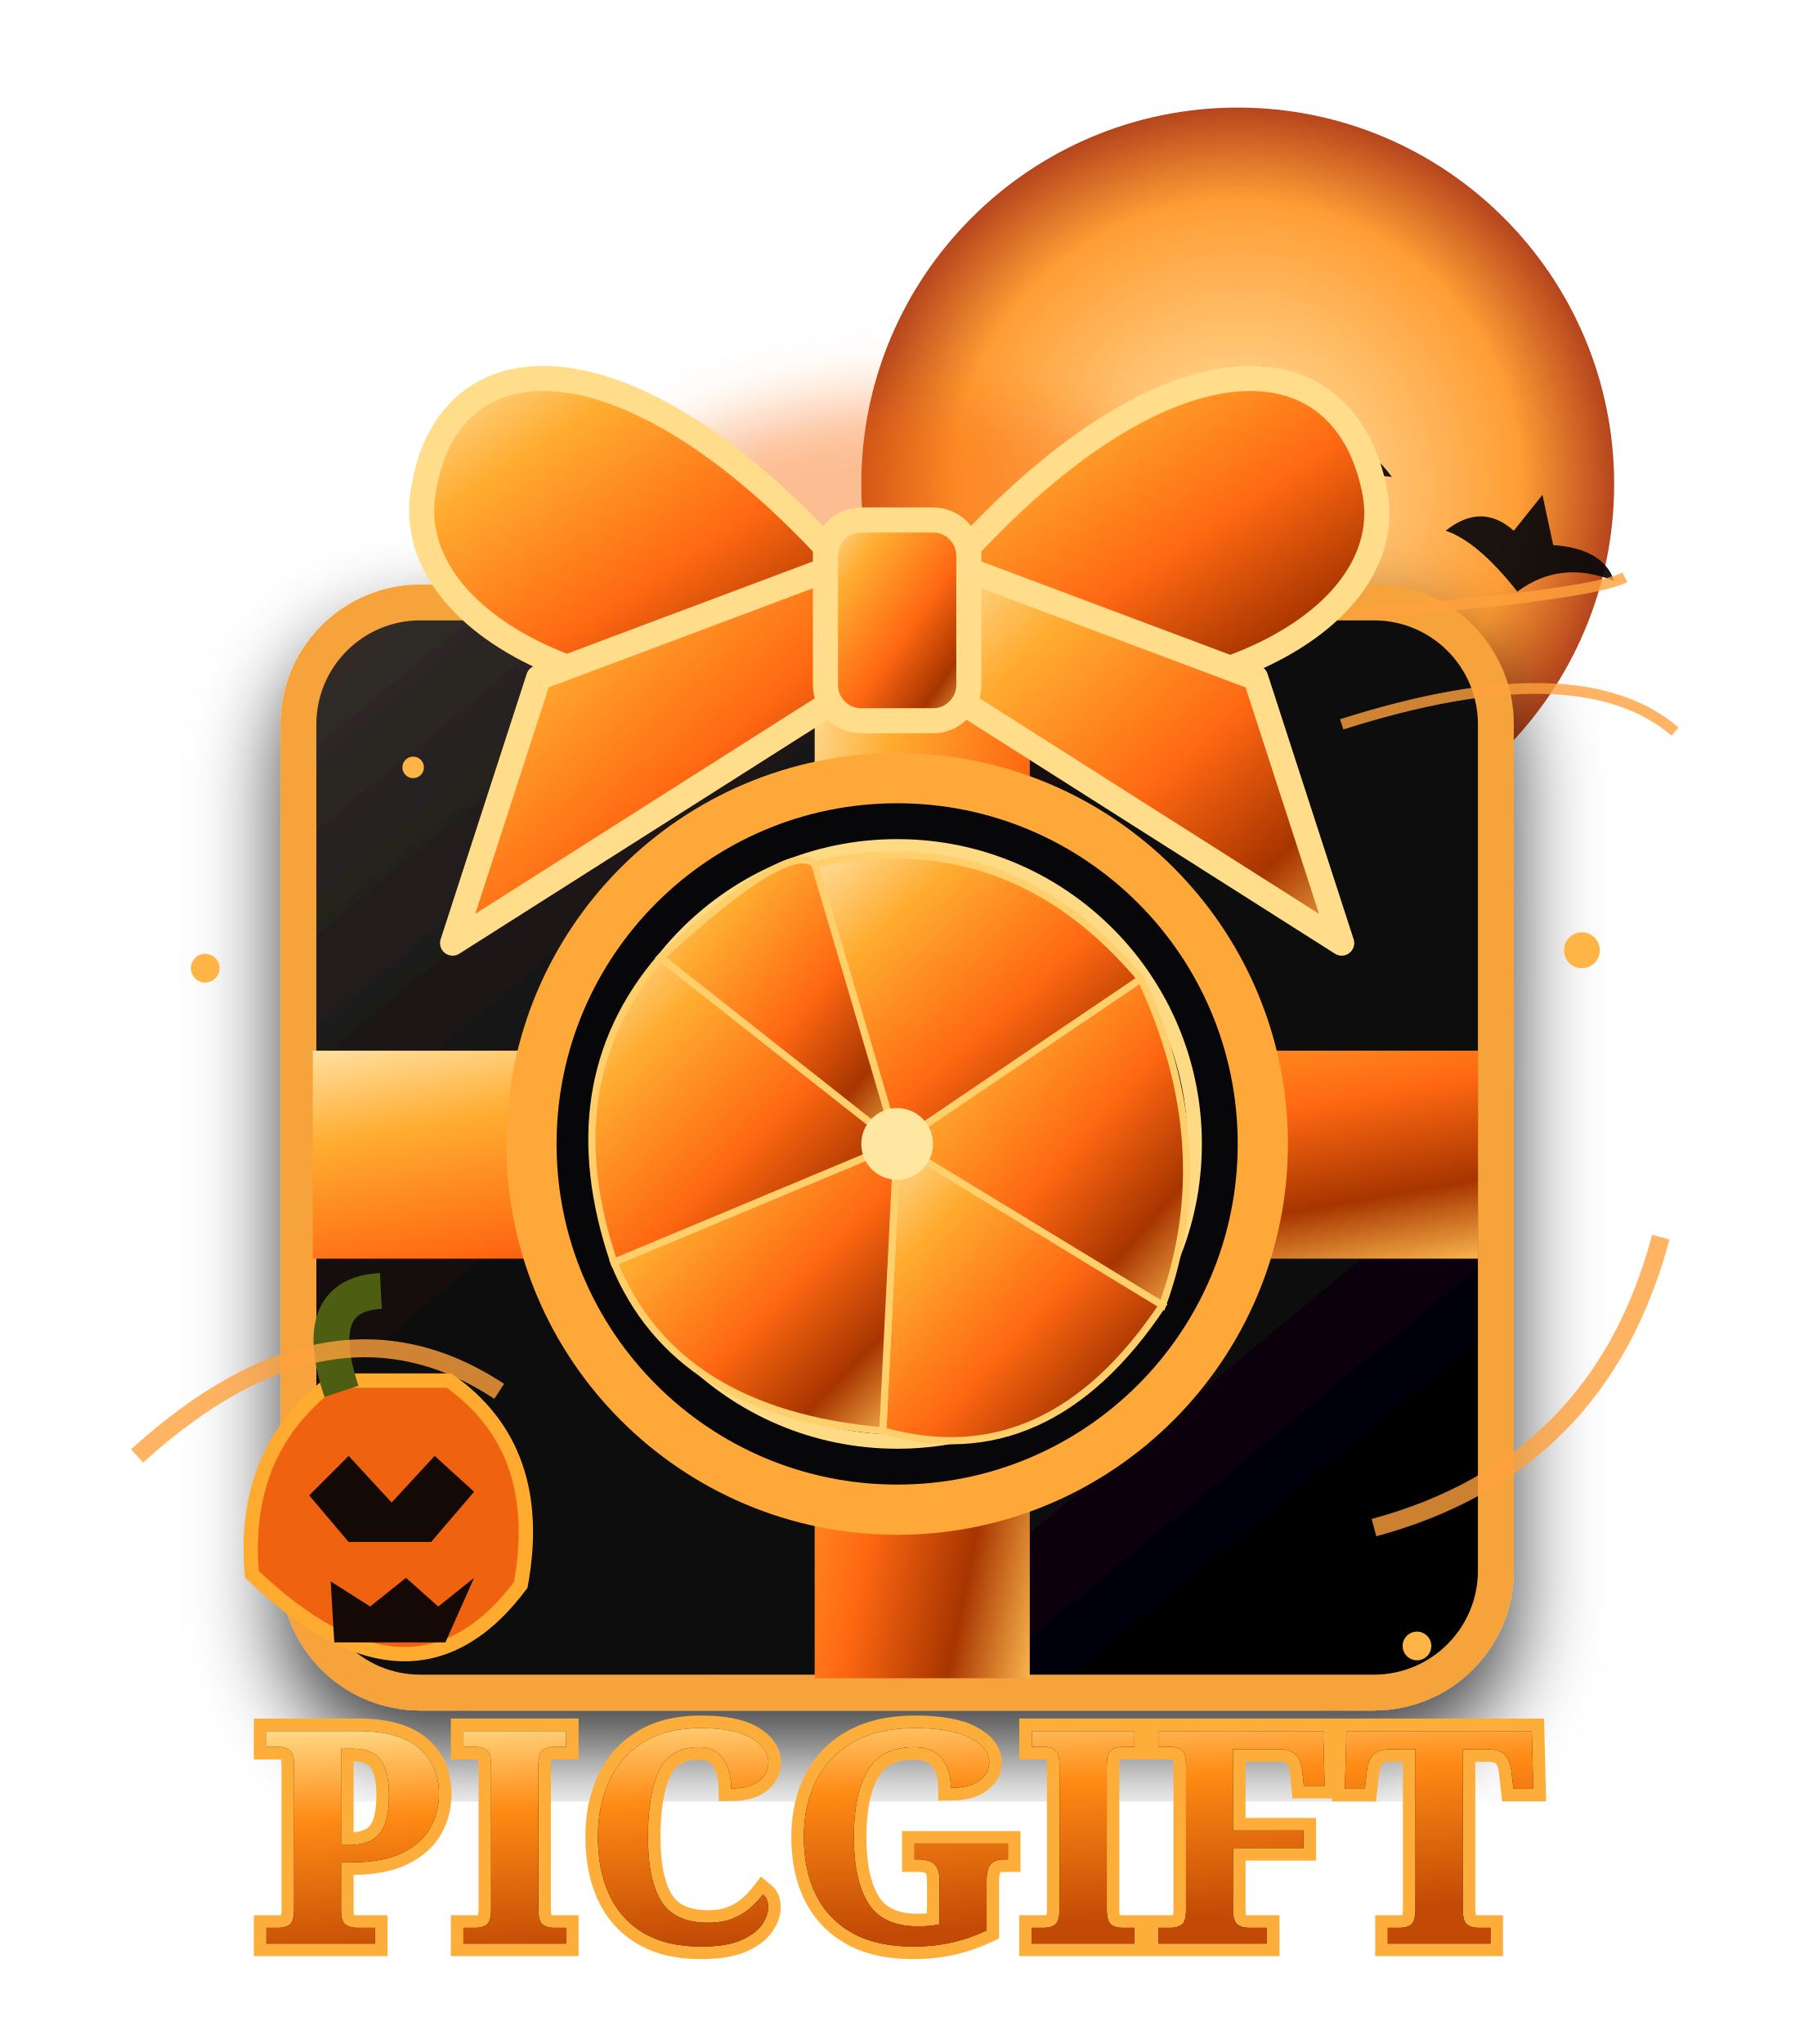
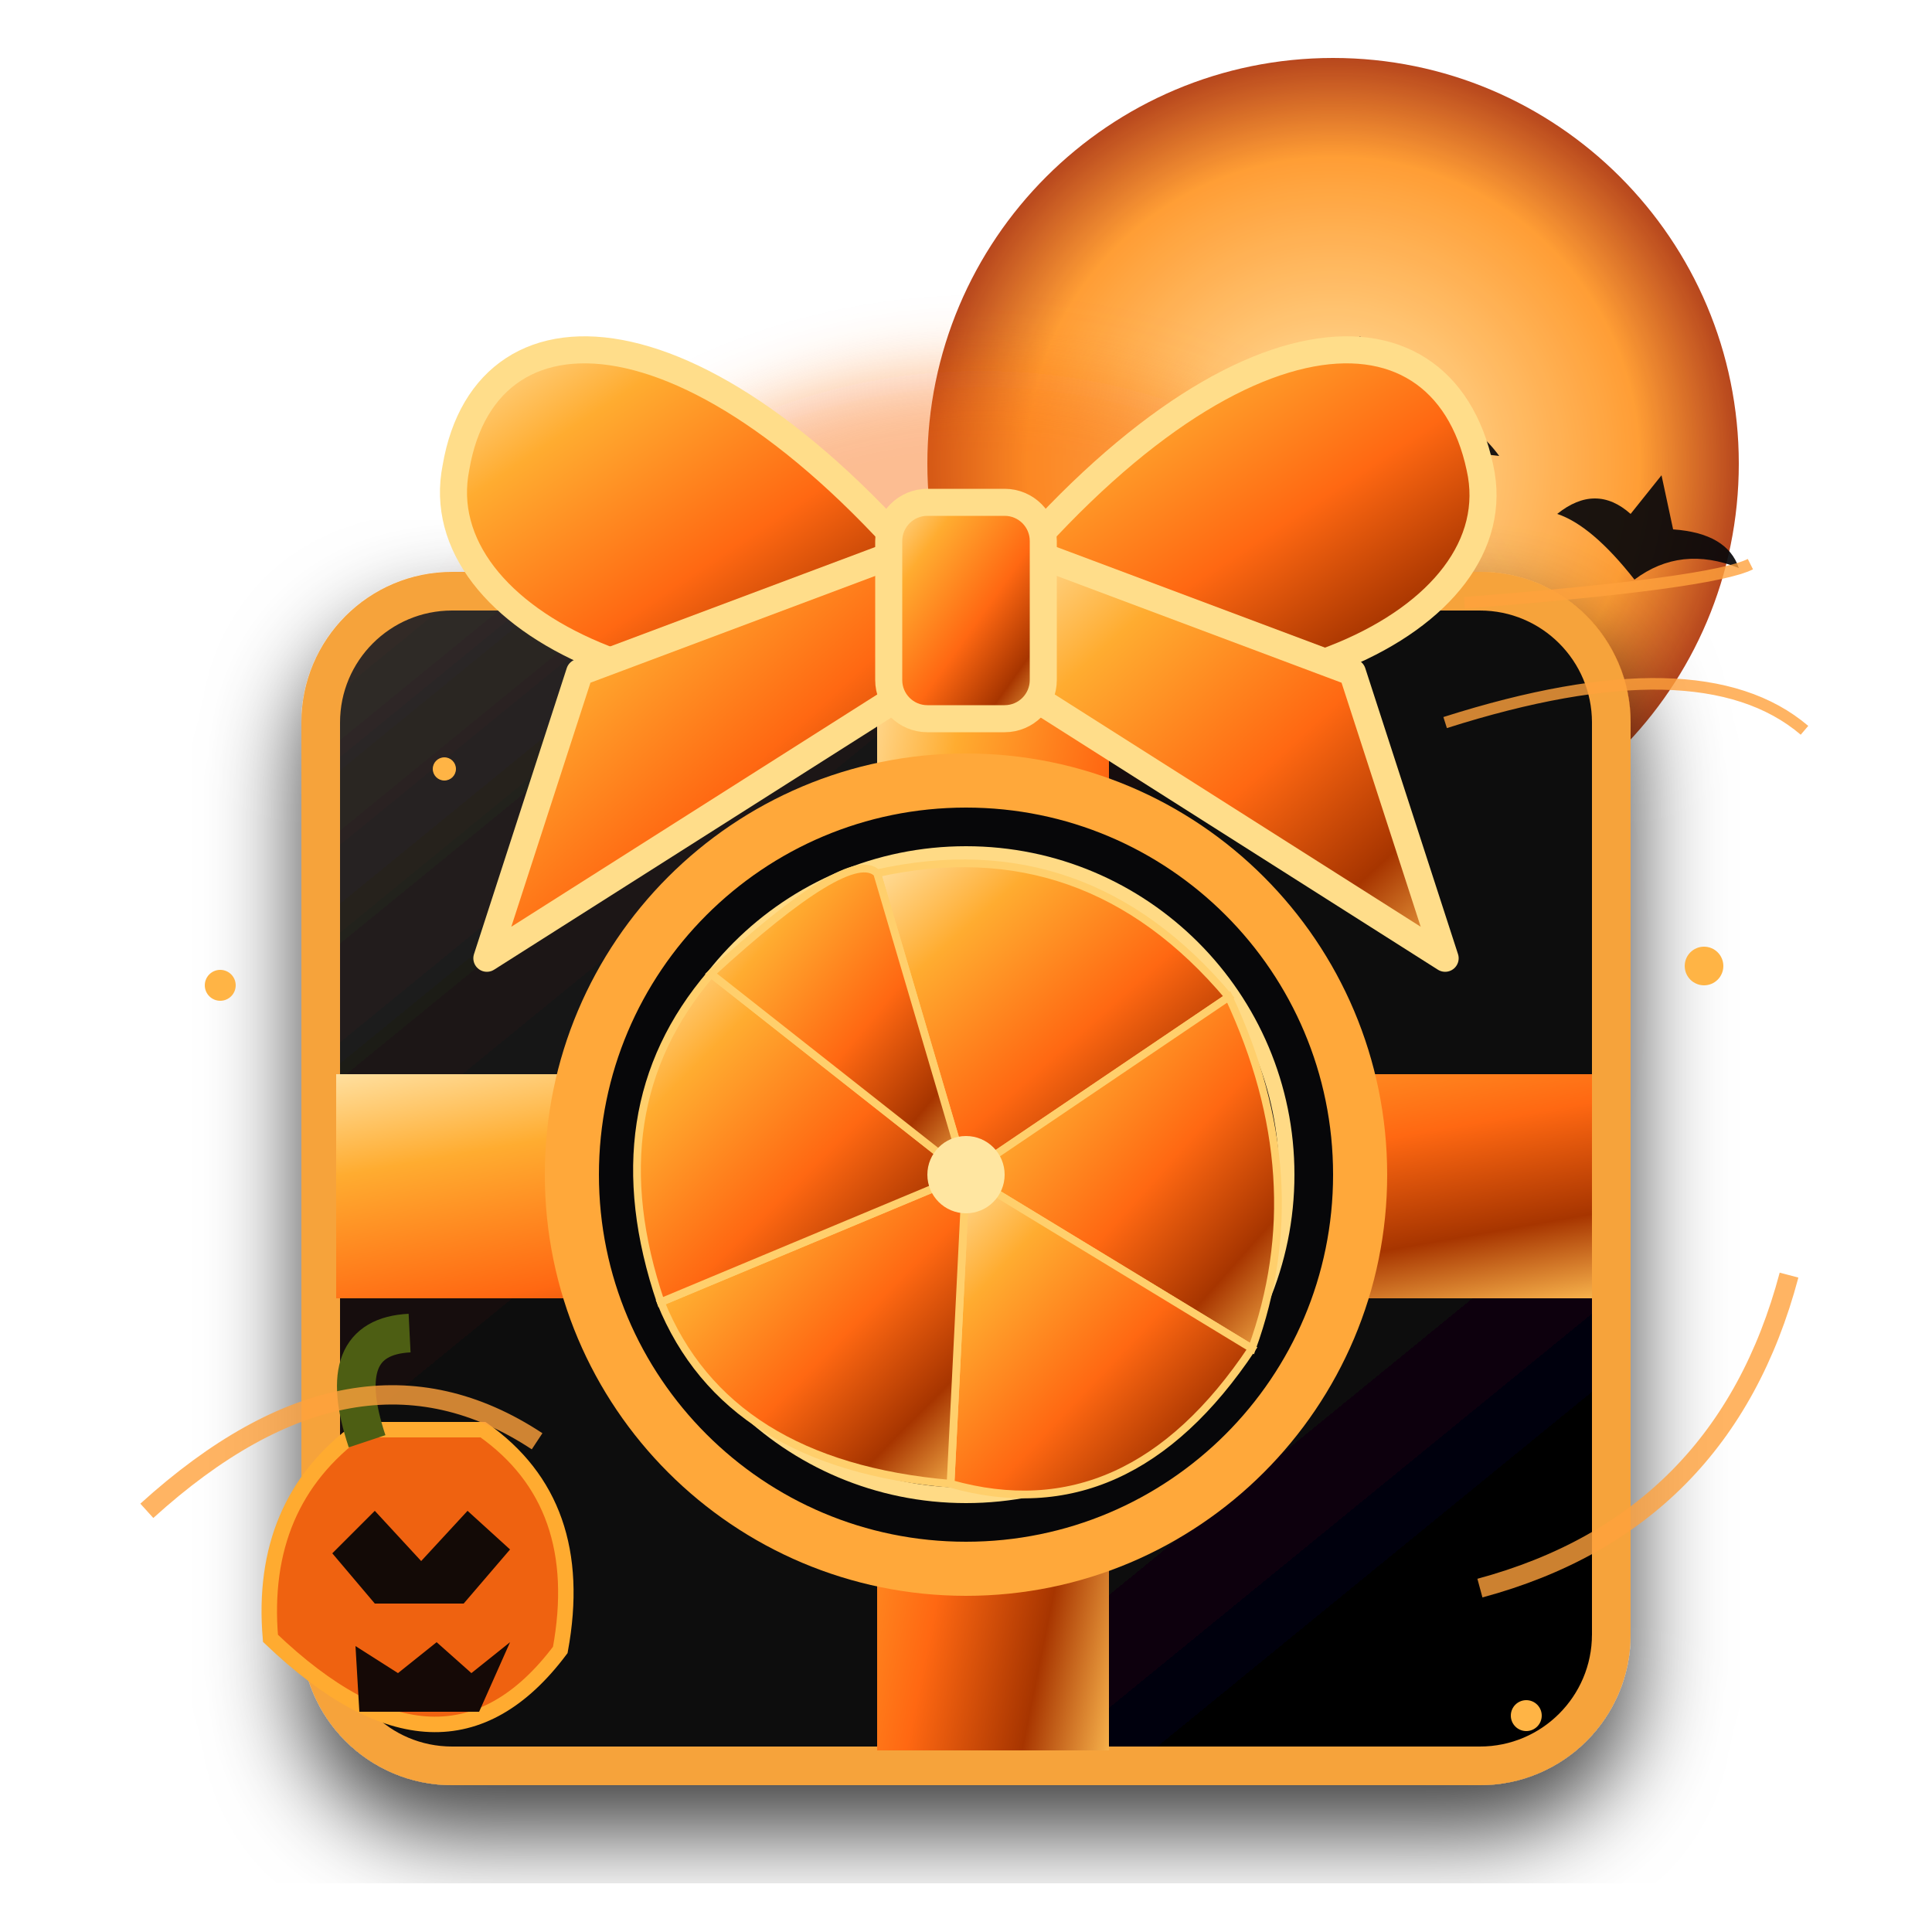
- <svg xmlns="http://www.w3.org/2000/svg" width="720" height="820" viewBox="0 0 500 570" role="img" aria-label="PICGIFT Halloween">
+ <svg xmlns="http://www.w3.org/2000/svg" width="512" height="512" viewBox="0 15 500 500" role="img" aria-label="PICGIFT Halloween">
  <defs>
    <linearGradient id="copper" x1="0" y1="0" x2="1" y2="1">
      <stop stop-color="#ffe0a0" />
      <stop offset=".23" stop-color="#ffac30" />
      <stop offset=".56" stop-color="#ff6812" />
      <stop offset=".81" stop-color="#a73500" />
      <stop offset="1" stop-color="#f8b34c" />
    </linearGradient>
    <linearGradient id="box" x1="0" y1="0" x2=".9" y2="1">
      <stop stop-color="#35302c" />
      <stop offset=".35" stop-color="#130f10" />
      <stop offset="1" stop-color="#020204" />
    </linearGradient>
    <radialGradient id="moon">
      <stop stop-color="#ffe5a2" />
      <stop offset=".75" stop-color="#ff931f" />
      <stop offset="1" stop-color="#ad3004" />
    </radialGradient>
    <filter id="glow" x="-35%" y="-35%" width="170%" height="170%">
      <feGaussianBlur stdDeviation="9" />
    </filter>
    <filter id="sh">
      <feDropShadow dx="0" dy="12" stdDeviation="12" flood-color="#000" flood-opacity=".75" />
    </filter>
  </defs>
  <circle cx="345" cy="135" r="105" fill="url(#moon)" opacity=".9" />
  <g fill="#07060a" opacity=".92">
    <path d="M314 119q15 -12 29 0l9 -17 7 21q18 -5 29 10-22 -3-35 9-20-20-39-23z" />
    <path d="M403 148q10 -8 19 0l8 -10 3 14q14 1 17 10-15-6-27 3-11-14-20-17z" />
  </g>
  <g filter="url(#glow)" opacity=".45">
    <circle cx="254" cy="264" r="153" fill="#f96c0b" />
  </g>
  <rect x="83" y="168" width="334" height="304" rx="34" fill="url(#box)" stroke="#f6a33a" stroke-width="10" filter="url(#sh)" />
  <rect x="227" y="173" width="60" height="295" fill="url(#copper)" />
  <rect x="87" y="293" width="325" height="58" fill="url(#copper)" />
  <g fill="url(#copper)" stroke="#ffdd8a" stroke-width="7" stroke-linejoin="round">
    <path d="M250 176C185 92 126 89 118 136c-8 40 60 72 132 52z" />
    <path d="M250 176C315 92 373 89 383 136c9 40-59 72-133 52z" />
    <path d="M241 190l-115 73 24-74 80-30z" />
    <path d="M259 190l115 73-24-74-80-30z" />
    <rect x="230" y="145" width="40" height="56" rx="10" />
  </g>
  <circle cx="250" cy="319" r="102" fill="#070709" stroke="#ffa83a" stroke-width="14" />
  <circle cx="250" cy="319" r="83" fill="#141015" stroke="#ffda85" stroke-width="4" />
  <g fill="url(#copper)" stroke="#ffcf6c" stroke-width="2" transform="translate(250 319)">
    <path d="M0 0L-23 -78q54 -12 91 32z" />
    <path d="M0 0L68 -46q22 47 6 91z" />
    <path d="M0 0L74 45q-32 48-78 35z" />
    <path d="M0 0L-4 80q-58 -5-75 -47z" />
    <path d="M0 0L-79 33q-17 -50 13 -85z" />
    <path d="M0 0L-66 -52q36 -33 43 -26z" />
  </g>
  <circle cx="250" cy="319" r="10" fill="#ffe6a1" />
  <g transform="translate(70 417)">
    <path d="M0 22q-3-35 23-54l32 0q27 19 20 57Q45 65 0 22z" fill="#ef6210" stroke="#ffab30" stroke-width="4" />
    <path d="M25-29Q16-56 36-57" fill="none" stroke="#4d5e13" stroke-width="10" />
    <path d="M16 0l11-11 12 13 12-13 11 10-12 14-23 0z" fill="#130a06" />
    <path d="M22 24l11 7 10-8 9 8 10-8-8 18H23z" fill="#150906" />
  </g>
  <g stroke="#ffa13c" fill="none" opacity=".8">
    <path d="M38 406q54-49 101-18M383 426q63-17 80-81" stroke-width="5" />
    <path d="M374 202q66-21 93 2m-88-33q64-5 74-10" stroke-width="3" />
  </g>
  <g fill="#ffb445">
    <circle cx="57" cy="270" r="4" />
    <circle cx="441" cy="265" r="5" />
    <circle cx="395" cy="459" r="4" />
    <circle cx="115" cy="214" r="3" />
  </g>
-   <defs>
-     <linearGradient id="letters" x1="0" x2="0.3" y1="0" y2="1">
-       <stop stop-color="#ffdc89" />
-       <stop offset=".4" stop-color="#ff8a14" />
-       <stop offset="1" stop-color="#c24a06" />
-     </linearGradient>
-   </defs>
-   <text x="250" y="542" text-anchor="middle" font-family="Georgia,serif" font-size="83" font-weight="bold" letter-spacing="2" fill="#1b0903" stroke="#fdae3a" stroke-width="7" paint-order="stroke">PICGIFT</text>
-   <text x="250" y="542" text-anchor="middle" font-family="Georgia,serif" font-size="83" font-weight="bold" letter-spacing="2" fill="url(#letters)">PICGIFT</text>
</svg>
